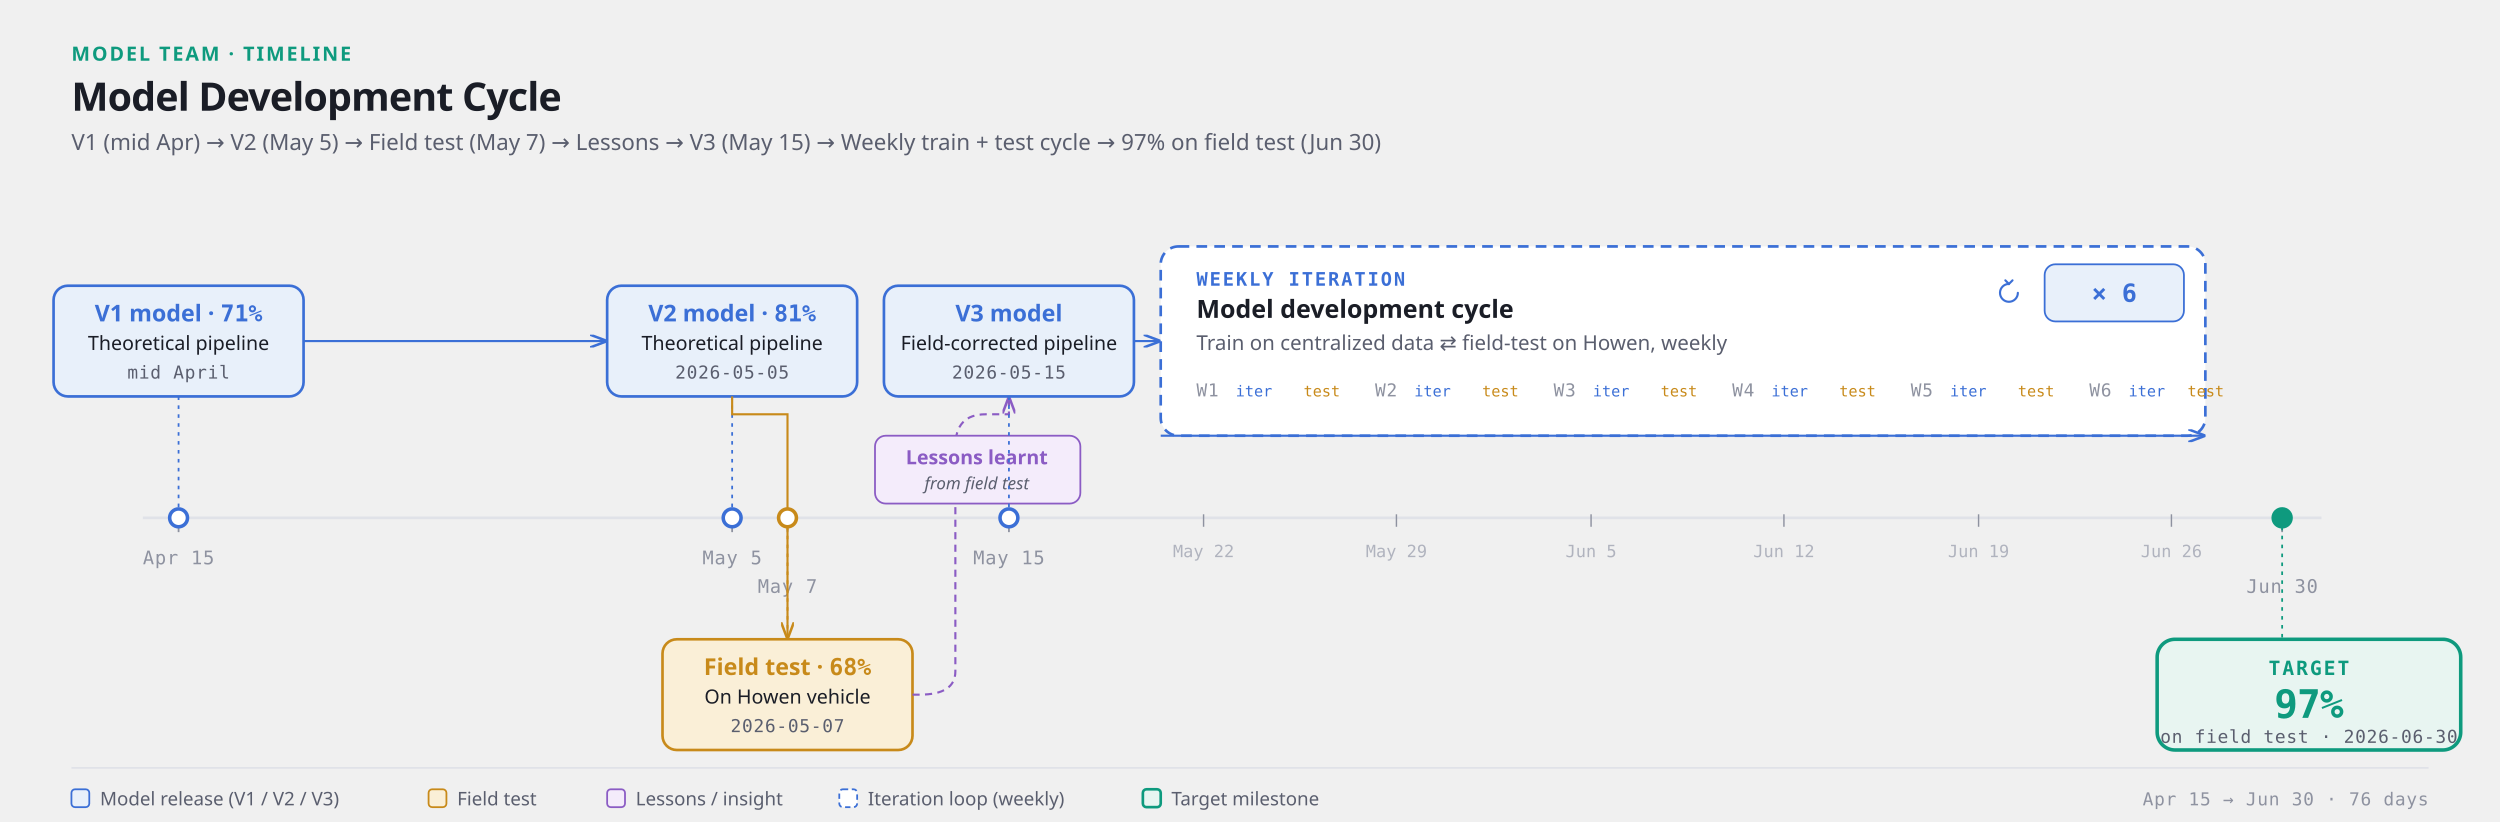
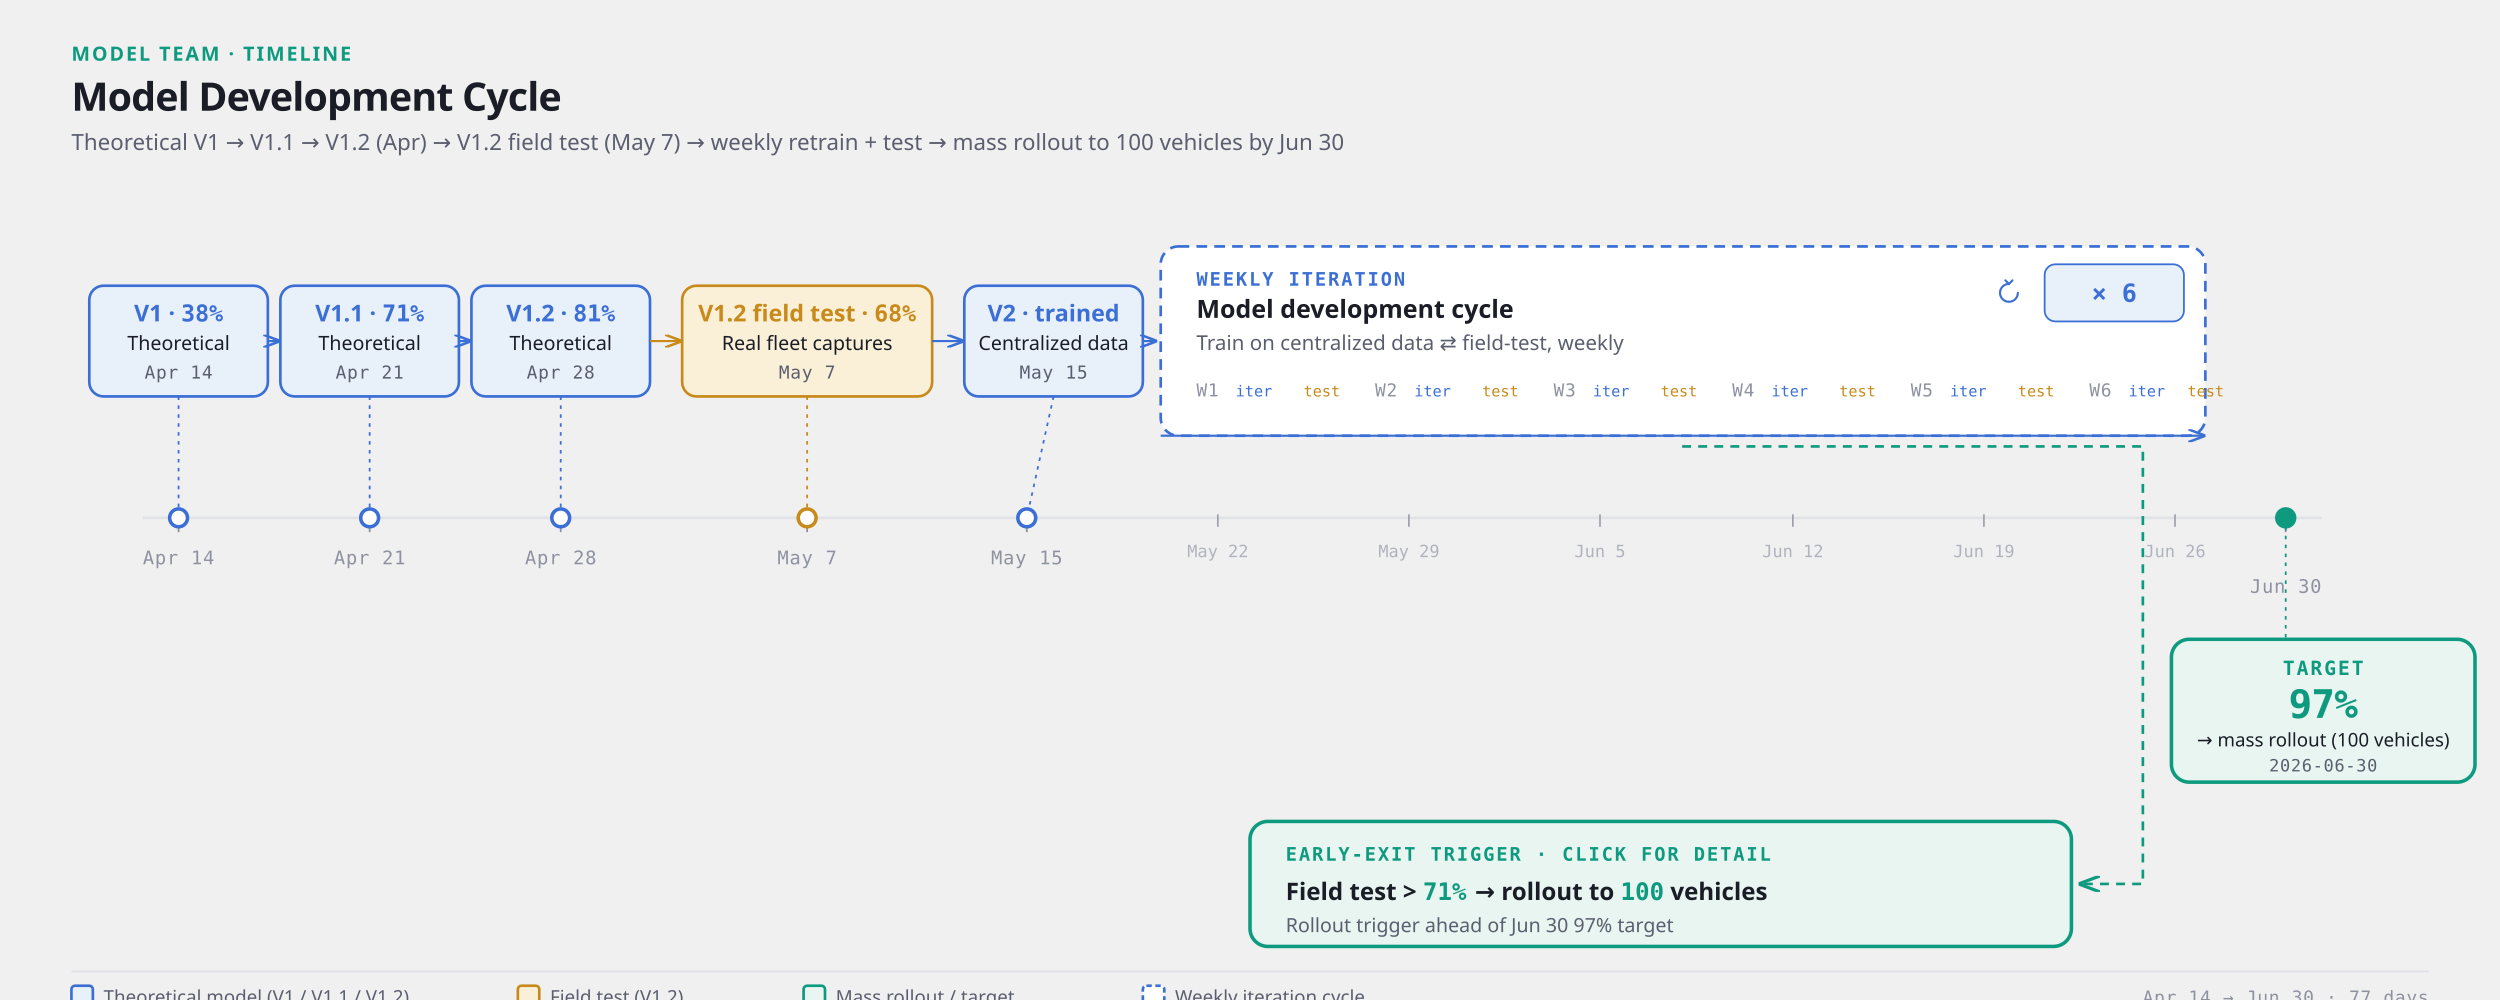
- <svg xmlns="http://www.w3.org/2000/svg" viewBox="0 0 1400 460" width="1400" font-family="'DM Sans', system-ui, sans-serif">
+ <svg xmlns="http://www.w3.org/2000/svg" xmlns:xlink="http://www.w3.org/1999/xlink" viewBox="0 0 1400 560" width="1400" font-family="'DM Sans', system-ui, sans-serif">
  <defs>
    <marker id="mdc-arrow-b" markerWidth="8" markerHeight="6" refX="8" refY="3" orient="auto">
      <path d="M0,0 L8,3 L0,6" fill="none" stroke="#3B6FD6" stroke-width="1.2" />
    </marker>
    <marker id="mdc-arrow-a" markerWidth="8" markerHeight="6" refX="8" refY="3" orient="auto">
      <path d="M0,0 L8,3 L0,6" fill="none" stroke="#C88A1A" stroke-width="1.2" />
    </marker>
-     <marker id="mdc-arrow-p" markerWidth="8" markerHeight="6" refX="8" refY="3" orient="auto">
-       <path d="M0,0 L8,3 L0,6" fill="none" stroke="#8B5CC4" stroke-width="1.2" />
-     </marker>
    <marker id="mdc-arrow-g" markerWidth="8" markerHeight="6" refX="8" refY="3" orient="auto">
      <path d="M0,0 L8,3 L0,6" fill="none" stroke="#0E9A7E" stroke-width="1.2" />
    </marker>
+     <style>
+       .mass-rollout-link { cursor: pointer; }
+       .mass-rollout-link .mass-rollout-bg {
+         transition: fill 0.15s ease;
+       }
+       .mass-rollout-link:hover .mass-rollout-bg {
+         fill: #D2EBE2;
+       }
+       .mass-rollout-link:hover .mass-rollout-rect {
+         stroke-width: 2.5;
+       }
+       .mass-rollout-link:focus { outline: none; }
+       .mass-rollout-link:focus .mass-rollout-rect {
+         stroke-width: 2.5;
+         stroke: #0E9A7E;
+       }
+     </style>
  </defs>
  <text x="40" y="34" fill="#0E9A7E" font-size="11" font-weight="600" letter-spacing="0.10em" text-transform="uppercase">MODEL TEAM · TIMELINE</text>
  <text x="40" y="62" fill="#1A1D26" font-size="22" font-weight="700" letter-spacing="-0.02em">Model Development Cycle</text>
-   <text x="40" y="84" fill="#5A5E6E" font-size="12.5">V1 (mid Apr) → V2 (May 5) → Field test (May 7) → Lessons → V3 (May 15) → Weekly train + test cycle → 97% on field test (Jun 30)</text>
+   <text x="40" y="84" fill="#5A5E6E" font-size="12.5">Theoretical V1 → V1.1 → V1.2 (Apr) → V1.2 field test (May 7) → weekly retrain + test → mass rollout to 100 vehicles by Jun 30</text>
  <line x1="80" y1="290" x2="1300" y2="290" stroke="#E0E2E8" stroke-width="1.5" />
  <line x1="100" y1="286" x2="100" y2="298" stroke="#8E92A0" stroke-width="1" />
-   <text x="100" y="316" fill="#8E92A0" font-size="10.5" font-family="JetBrains Mono, monospace" text-anchor="middle" letter-spacing="0.04em">Apr 15</text>
-   <line x1="410" y1="286" x2="410" y2="298" stroke="#8E92A0" stroke-width="1" />
-   <text x="410" y="316" fill="#8E92A0" font-size="10.5" font-family="JetBrains Mono, monospace" text-anchor="middle" letter-spacing="0.04em">May 5</text>
-   <line x1="441" y1="286" x2="441" y2="298" stroke="#8E92A0" stroke-width="1" />
-   <text x="441" y="332" fill="#8E92A0" font-size="10.5" font-family="JetBrains Mono, monospace" text-anchor="middle" letter-spacing="0.04em">May 7</text>
-   <line x1="565" y1="286" x2="565" y2="298" stroke="#8E92A0" stroke-width="1" />
-   <text x="565" y="316" fill="#8E92A0" font-size="10.5" font-family="JetBrains Mono, monospace" text-anchor="middle" letter-spacing="0.04em">May 15</text>
-   <line x1="674" y1="288" x2="674" y2="295" stroke="#8E92A0" stroke-width="0.8" />
-   <text x="674" y="312" fill="#B0B3BE" font-size="9.5" font-family="JetBrains Mono, monospace" text-anchor="middle">May 22</text>
-   <line x1="782" y1="288" x2="782" y2="295" stroke="#8E92A0" stroke-width="0.8" />
-   <text x="782" y="312" fill="#B0B3BE" font-size="9.5" font-family="JetBrains Mono, monospace" text-anchor="middle">May 29</text>
-   <line x1="891" y1="288" x2="891" y2="295" stroke="#8E92A0" stroke-width="0.8" />
-   <text x="891" y="312" fill="#B0B3BE" font-size="9.5" font-family="JetBrains Mono, monospace" text-anchor="middle">Jun 5</text>
-   <line x1="999" y1="288" x2="999" y2="295" stroke="#8E92A0" stroke-width="0.8" />
-   <text x="999" y="312" fill="#B0B3BE" font-size="9.5" font-family="JetBrains Mono, monospace" text-anchor="middle">Jun 12</text>
-   <line x1="1108" y1="288" x2="1108" y2="295" stroke="#8E92A0" stroke-width="0.8" />
-   <text x="1108" y="312" fill="#B0B3BE" font-size="9.5" font-family="JetBrains Mono, monospace" text-anchor="middle">Jun 19</text>
-   <line x1="1216" y1="288" x2="1216" y2="295" stroke="#8E92A0" stroke-width="0.8" />
-   <text x="1216" y="312" fill="#B0B3BE" font-size="9.5" font-family="JetBrains Mono, monospace" text-anchor="middle">Jun 26</text>
-   <line x1="1278" y1="286" x2="1278" y2="298" stroke="#8E92A0" stroke-width="1" />
-   <text x="1278" y="332" fill="#8E92A0" font-size="10.5" font-family="JetBrains Mono, monospace" text-anchor="middle" letter-spacing="0.04em">Jun 30</text>
+   <text x="100" y="316" fill="#8E92A0" font-size="10.5" font-family="JetBrains Mono, monospace" text-anchor="middle" letter-spacing="0.04em">Apr 14</text>
+   <line x1="207" y1="286" x2="207" y2="298" stroke="#8E92A0" stroke-width="1" />
+   <text x="207" y="316" fill="#8E92A0" font-size="10.5" font-family="JetBrains Mono, monospace" text-anchor="middle" letter-spacing="0.04em">Apr 21</text>
+   <line x1="314" y1="286" x2="314" y2="298" stroke="#8E92A0" stroke-width="1" />
+   <text x="314" y="316" fill="#8E92A0" font-size="10.5" font-family="JetBrains Mono, monospace" text-anchor="middle" letter-spacing="0.04em">Apr 28</text>
+   <line x1="452" y1="286" x2="452" y2="298" stroke="#8E92A0" stroke-width="1" />
+   <text x="452" y="316" fill="#8E92A0" font-size="10.5" font-family="JetBrains Mono, monospace" text-anchor="middle" letter-spacing="0.04em">May 7</text>
+   <line x1="575" y1="286" x2="575" y2="298" stroke="#8E92A0" stroke-width="1" />
+   <text x="575" y="316" fill="#8E92A0" font-size="10.5" font-family="JetBrains Mono, monospace" text-anchor="middle" letter-spacing="0.04em">May 15</text>
+   <line x1="682" y1="288" x2="682" y2="295" stroke="#8E92A0" stroke-width="0.8" />
+   <text x="682" y="312" fill="#B0B3BE" font-size="9.5" font-family="JetBrains Mono, monospace" text-anchor="middle">May 22</text>
+   <line x1="789" y1="288" x2="789" y2="295" stroke="#8E92A0" stroke-width="0.8" />
+   <text x="789" y="312" fill="#B0B3BE" font-size="9.5" font-family="JetBrains Mono, monospace" text-anchor="middle">May 29</text>
+   <line x1="896" y1="288" x2="896" y2="295" stroke="#8E92A0" stroke-width="0.8" />
+   <text x="896" y="312" fill="#B0B3BE" font-size="9.5" font-family="JetBrains Mono, monospace" text-anchor="middle">Jun 5</text>
+   <line x1="1004" y1="288" x2="1004" y2="295" stroke="#8E92A0" stroke-width="0.8" />
+   <text x="1004" y="312" fill="#B0B3BE" font-size="9.5" font-family="JetBrains Mono, monospace" text-anchor="middle">Jun 12</text>
+   <line x1="1111" y1="288" x2="1111" y2="295" stroke="#8E92A0" stroke-width="0.8" />
+   <text x="1111" y="312" fill="#B0B3BE" font-size="9.5" font-family="JetBrains Mono, monospace" text-anchor="middle">Jun 19</text>
+   <line x1="1218" y1="288" x2="1218" y2="295" stroke="#8E92A0" stroke-width="0.8" />
+   <text x="1218" y="312" fill="#B0B3BE" font-size="9.5" font-family="JetBrains Mono, monospace" text-anchor="middle">Jun 26</text>
+   <line x1="1280" y1="286" x2="1280" y2="298" stroke="#8E92A0" stroke-width="1" />
+   <text x="1280" y="332" fill="#8E92A0" font-size="10.5" font-family="JetBrains Mono, monospace" text-anchor="middle" letter-spacing="0.04em">Jun 30</text>
  <line x1="100" y1="222" x2="100" y2="290" stroke="#3B6FD6" stroke-width="1" stroke-dasharray="2,3" />
  <circle cx="100" cy="290" r="5" fill="#FFF" stroke="#3B6FD6" stroke-width="2" />
-   <rect x="30" y="160" width="140" height="62" rx="8" fill="#E8F0FA" stroke="#3B6FD6" stroke-width="1.5" />
-   <text x="100" y="180" fill="#3B6FD6" font-size="13" font-weight="600" text-anchor="middle">V1 model · <tspan font-family="JetBrains Mono, monospace">71%</tspan>
+   <rect x="50" y="160" width="100" height="62" rx="8" fill="#E8F0FA" stroke="#3B6FD6" stroke-width="1.5" />
+   <text x="100" y="180" fill="#3B6FD6" font-size="13" font-weight="600" text-anchor="middle">V1 · <tspan font-family="JetBrains Mono, monospace">38%</tspan>
  </text>
-   <text x="100" y="196" fill="#1A1D26" font-size="11" text-anchor="middle">Theoretical pipeline</text>
-   <text x="100" y="212" fill="#5A5E6E" font-size="10" text-anchor="middle" font-family="JetBrains Mono, monospace" letter-spacing="0.04em">mid April</text>
-   <line x1="170" y1="191" x2="340" y2="191" stroke="#3B6FD6" stroke-width="1.2" marker-end="url(#mdc-arrow-b)" />
-   <line x1="410" y1="222" x2="410" y2="290" stroke="#3B6FD6" stroke-width="1" stroke-dasharray="2,3" />
-   <circle cx="410" cy="290" r="5" fill="#FFF" stroke="#3B6FD6" stroke-width="2" />
-   <rect x="340" y="160" width="140" height="62" rx="8" fill="#E8F0FA" stroke="#3B6FD6" stroke-width="1.5" />
-   <text x="410" y="180" fill="#3B6FD6" font-size="13" font-weight="600" text-anchor="middle">V2 model · <tspan font-family="JetBrains Mono, monospace">81%</tspan>
+   <text x="100" y="196" fill="#1A1D26" font-size="11" text-anchor="middle">Theoretical</text>
+   <text x="100" y="212" fill="#5A5E6E" font-size="10" text-anchor="middle" font-family="JetBrains Mono, monospace" letter-spacing="0.04em">Apr 14</text>
+   <line x1="150" y1="191" x2="157" y2="191" stroke="#3B6FD6" stroke-width="1.2" marker-end="url(#mdc-arrow-b)" />
+   <line x1="207" y1="222" x2="207" y2="290" stroke="#3B6FD6" stroke-width="1" stroke-dasharray="2,3" />
+   <circle cx="207" cy="290" r="5" fill="#FFF" stroke="#3B6FD6" stroke-width="2" />
+   <rect x="157" y="160" width="100" height="62" rx="8" fill="#E8F0FA" stroke="#3B6FD6" stroke-width="1.5" />
+   <text x="207" y="180" fill="#3B6FD6" font-size="13" font-weight="600" text-anchor="middle">V1.1 · <tspan font-family="JetBrains Mono, monospace">71%</tspan>
  </text>
-   <text x="410" y="196" fill="#1A1D26" font-size="11" text-anchor="middle">Theoretical pipeline</text>
-   <text x="410" y="212" fill="#5A5E6E" font-size="10" text-anchor="middle" font-family="JetBrains Mono, monospace" letter-spacing="0.04em">2026-05-05</text>
-   <path d="M410,222 L410,232 L441,232 L441,358" fill="none" stroke="#C88A1A" stroke-width="1.2" marker-end="url(#mdc-arrow-a)" />
-   <line x1="441" y1="290" x2="441" y2="358" stroke="#C88A1A" stroke-width="1" stroke-dasharray="2,3" />
-   <circle cx="441" cy="290" r="5" fill="#FFF" stroke="#C88A1A" stroke-width="2" />
-   <rect x="371" y="358" width="140" height="62" rx="8" fill="#FAEFD7" stroke="#C88A1A" stroke-width="1.5" />
-   <text x="441" y="378" fill="#C88A1A" font-size="13" font-weight="600" text-anchor="middle">Field test · <tspan font-family="JetBrains Mono, monospace">68%</tspan>
+   <text x="207" y="196" fill="#1A1D26" font-size="11" text-anchor="middle">Theoretical</text>
+   <text x="207" y="212" fill="#5A5E6E" font-size="10" text-anchor="middle" font-family="JetBrains Mono, monospace" letter-spacing="0.04em">Apr 21</text>
+   <line x1="257" y1="191" x2="264" y2="191" stroke="#3B6FD6" stroke-width="1.2" marker-end="url(#mdc-arrow-b)" />
+   <line x1="314" y1="222" x2="314" y2="290" stroke="#3B6FD6" stroke-width="1" stroke-dasharray="2,3" />
+   <circle cx="314" cy="290" r="5" fill="#FFF" stroke="#3B6FD6" stroke-width="2" />
+   <rect x="264" y="160" width="100" height="62" rx="8" fill="#E8F0FA" stroke="#3B6FD6" stroke-width="1.5" />
+   <text x="314" y="180" fill="#3B6FD6" font-size="13" font-weight="600" text-anchor="middle">V1.2 · <tspan font-family="JetBrains Mono, monospace">81%</tspan>
  </text>
-   <text x="441" y="394" fill="#1A1D26" font-size="11" text-anchor="middle">On Howen vehicle</text>
-   <text x="441" y="410" fill="#5A5E6E" font-size="10" text-anchor="middle" font-family="JetBrains Mono, monospace" letter-spacing="0.04em">2026-05-07</text>
-   <path d="M511,389 L515,389 Q535,389 535,376 L535,250 Q535,232 552,232 L565,232 L565,222" fill="none" stroke="#8B5CC4" stroke-width="1.2" stroke-dasharray="4,3" marker-end="url(#mdc-arrow-p)" />
-   <rect x="490" y="244" width="115" height="38" rx="6" fill="#F4ECFB" stroke="#8B5CC4" stroke-width="1" />
-   <text x="547" y="260" fill="#8B5CC4" font-size="11" font-weight="600" text-anchor="middle">Lessons learnt</text>
-   <text x="547" y="274" fill="#5A5E6E" font-size="9.5" text-anchor="middle" font-style="italic">from field test</text>
-   <line x1="565" y1="222" x2="565" y2="290" stroke="#3B6FD6" stroke-width="1" stroke-dasharray="2,3" />
-   <circle cx="565" cy="290" r="5" fill="#FFF" stroke="#3B6FD6" stroke-width="2" />
-   <rect x="495" y="160" width="140" height="62" rx="8" fill="#E8F0FA" stroke="#3B6FD6" stroke-width="1.5" />
-   <text x="565" y="180" fill="#3B6FD6" font-size="13" font-weight="600" text-anchor="middle">V3 model</text>
-   <text x="565" y="196" fill="#1A1D26" font-size="11" text-anchor="middle">Field-corrected pipeline</text>
-   <text x="565" y="212" fill="#5A5E6E" font-size="10" text-anchor="middle" font-family="JetBrains Mono, monospace" letter-spacing="0.04em">2026-05-15</text>
-   <line x1="635" y1="191" x2="650" y2="191" stroke="#3B6FD6" stroke-width="1.2" marker-end="url(#mdc-arrow-b)" />
+   <text x="314" y="196" fill="#1A1D26" font-size="11" text-anchor="middle">Theoretical</text>
+   <text x="314" y="212" fill="#5A5E6E" font-size="10" text-anchor="middle" font-family="JetBrains Mono, monospace" letter-spacing="0.04em">Apr 28</text>
+   <line x1="364" y1="191" x2="382" y2="191" stroke="#C88A1A" stroke-width="1.2" marker-end="url(#mdc-arrow-a)" />
+   <line x1="452" y1="222" x2="452" y2="290" stroke="#C88A1A" stroke-width="1" stroke-dasharray="2,3" />
+   <circle cx="452" cy="290" r="5" fill="#FFF" stroke="#C88A1A" stroke-width="2" />
+   <rect x="382" y="160" width="140" height="62" rx="8" fill="#FAEFD7" stroke="#C88A1A" stroke-width="1.5" />
+   <text x="452" y="180" fill="#C88A1A" font-size="13" font-weight="600" text-anchor="middle">V1.2 field test · <tspan font-family="JetBrains Mono, monospace">68%</tspan>
+   </text>
+   <text x="452" y="196" fill="#1A1D26" font-size="11" text-anchor="middle">Real fleet captures</text>
+   <text x="452" y="212" fill="#5A5E6E" font-size="10" text-anchor="middle" font-family="JetBrains Mono, monospace" letter-spacing="0.04em">May 7</text>
+   <line x1="522" y1="191" x2="540" y2="191" stroke="#3B6FD6" stroke-width="1.2" marker-end="url(#mdc-arrow-b)" />
+   <line x1="590" y1="222" x2="575" y2="290" stroke="#3B6FD6" stroke-width="1" stroke-dasharray="2,3" />
+   <circle cx="575" cy="290" r="5" fill="#FFF" stroke="#3B6FD6" stroke-width="2" />
+   <rect x="540" y="160" width="100" height="62" rx="8" fill="#E8F0FA" stroke="#3B6FD6" stroke-width="1.5" />
+   <text x="590" y="180" fill="#3B6FD6" font-size="13" font-weight="600" text-anchor="middle">V2 · trained</text>
+   <text x="590" y="196" fill="#1A1D26" font-size="11" text-anchor="middle">Centralized data</text>
+   <text x="590" y="212" fill="#5A5E6E" font-size="10" text-anchor="middle" font-family="JetBrains Mono, monospace" letter-spacing="0.04em">May 15</text>
+   <line x1="640" y1="191" x2="648" y2="191" stroke="#3B6FD6" stroke-width="1.2" marker-end="url(#mdc-arrow-b)" />
  <rect x="650" y="138" width="585" height="106" rx="10" fill="#FFFFFF" stroke="#3B6FD6" stroke-width="1.5" stroke-dasharray="6,4" />
  <text x="670" y="160" fill="#3B6FD6" font-size="10.5" font-weight="700" font-family="JetBrains Mono, monospace" letter-spacing="0.10em">WEEKLY ITERATION</text>
  <text x="670" y="178" fill="#1A1D26" font-size="14" font-weight="600">Model development cycle</text>
-   <text x="670" y="196" fill="#5A5E6E" font-size="11.5">Train on centralized data ⇄ field-test on Howen, weekly</text>
+   <text x="670" y="196" fill="#5A5E6E" font-size="11.5">Train on centralized data ⇄ field-test, weekly</text>
  <rect x="1145" y="148" width="78" height="32" rx="6" fill="#E8F0FA" stroke="#3B6FD6" stroke-width="1" />
  <text x="1184" y="169" fill="#3B6FD6" font-size="14" font-weight="700" text-anchor="middle" font-family="JetBrains Mono, monospace">× 6</text>
  <g transform="translate(670, 210)">
    <text x="0" y="12" fill="#8E92A0" font-size="10" font-family="JetBrains Mono, monospace" letter-spacing="0.04em">W1</text>
    <text x="100" y="12" fill="#8E92A0" font-size="10" font-family="JetBrains Mono, monospace" letter-spacing="0.04em">W2</text>
    <text x="200" y="12" fill="#8E92A0" font-size="10" font-family="JetBrains Mono, monospace" letter-spacing="0.04em">W3</text>
    <text x="300" y="12" fill="#8E92A0" font-size="10" font-family="JetBrains Mono, monospace" letter-spacing="0.04em">W4</text>
    <text x="400" y="12" fill="#8E92A0" font-size="10" font-family="JetBrains Mono, monospace" letter-spacing="0.04em">W5</text>
    <text x="500" y="12" fill="#8E92A0" font-size="10" font-family="JetBrains Mono, monospace" letter-spacing="0.04em">W6</text>
    <g font-size="8.5" font-family="JetBrains Mono, monospace" fill="#3B6FD6">
      <text x="22" y="12">iter</text>
      <text x="60" y="12" fill="#C88A1A">test</text>
      <text x="122" y="12">iter</text>
      <text x="160" y="12" fill="#C88A1A">test</text>
      <text x="222" y="12">iter</text>
      <text x="260" y="12" fill="#C88A1A">test</text>
      <text x="322" y="12">iter</text>
      <text x="360" y="12" fill="#C88A1A">test</text>
      <text x="422" y="12">iter</text>
      <text x="460" y="12" fill="#C88A1A">test</text>
      <text x="522" y="12">iter</text>
      <text x="555" y="12" fill="#C88A1A">test</text>
    </g>
  </g>
  <g transform="translate(1130, 164)" stroke="#3B6FD6" stroke-width="1.2" fill="none" stroke-linecap="round">
    <path d="M0,0 a5,5 0 1 1 -5,-5" />
    <path d="M-7,-7 L-5,-5 L-3,-7" />
  </g>
  <line x1="650" y1="244" x2="1235" y2="244" stroke="#3B6FD6" stroke-width="1.2" marker-end="url(#mdc-arrow-b)" />
-   <circle cx="1278" cy="290" r="6" fill="#0E9A7E" />
-   <line x1="1278" y1="290" x2="1278" y2="358" stroke="#0E9A7E" stroke-width="1" stroke-dasharray="2,3" />
-   <rect x="1208" y="358" width="170" height="62" rx="10" fill="#E8F5F1" stroke="#0E9A7E" stroke-width="2" />
-   <text x="1293" y="378" fill="#0E9A7E" font-size="11" font-weight="700" text-anchor="middle" font-family="JetBrains Mono, monospace" letter-spacing="0.10em">TARGET</text>
-   <text x="1293" y="402" fill="#0E9A7E" font-size="22" font-weight="700" text-anchor="middle" font-family="JetBrains Mono, monospace" letter-spacing="-0.02em">97%</text>
-   <text x="1293" y="416" fill="#5A5E6E" font-size="10" text-anchor="middle" font-family="JetBrains Mono, monospace" letter-spacing="0.04em">on field test · 2026-06-30</text>
-   <line x1="40" y1="430" x2="1360" y2="430" stroke="#E0E2E8" stroke-width="1" />
-   <rect x="40" y="442" width="10" height="10" rx="2" fill="#E8F0FA" stroke="#3B6FD6" />
-   <text x="56" y="451" fill="#5A5E6E" font-size="10.5">Model release (V1 / V2 / V3)</text>
-   <rect x="240" y="442" width="10" height="10" rx="2" fill="#FAEFD7" stroke="#C88A1A" />
-   <text x="256" y="451" fill="#5A5E6E" font-size="10.5">Field test</text>
-   <rect x="340" y="442" width="10" height="10" rx="2" fill="#F4ECFB" stroke="#8B5CC4" />
-   <text x="356" y="451" fill="#5A5E6E" font-size="10.5">Lessons / insight</text>
-   <rect x="470" y="442" width="10" height="10" rx="2" fill="#FFFFFF" stroke="#3B6FD6" stroke-dasharray="3,2" />
-   <text x="486" y="451" fill="#5A5E6E" font-size="10.5">Iteration loop (weekly)</text>
-   <rect x="640" y="442" width="10" height="10" rx="2" fill="#E8F5F1" stroke="#0E9A7E" stroke-width="1.5" />
-   <text x="656" y="451" fill="#5A5E6E" font-size="10.5">Target milestone</text>
-   <text x="1360" y="451" fill="#8E92A0" font-size="10" text-anchor="end" font-family="JetBrains Mono, monospace" letter-spacing="0.04em">Apr 15 → Jun 30 · 76 days</text>
+   <path d="M942,250 L1200,250 L1200,495 L1164,495" fill="none" stroke="#0E9A7E" stroke-width="1.5" stroke-dasharray="5,4" marker-end="url(#mdc-arrow-g)" />
+   <circle cx="1280" cy="290" r="6" fill="#0E9A7E" />
+   <line x1="1280" y1="290" x2="1280" y2="358" stroke="#0E9A7E" stroke-width="1" stroke-dasharray="2,3" />
+   <rect x="1216" y="358" width="170" height="80" rx="10" fill="#E8F5F1" stroke="#0E9A7E" stroke-width="2" />
+   <text x="1301" y="378" fill="#0E9A7E" font-size="11" font-weight="700" text-anchor="middle" font-family="JetBrains Mono, monospace" letter-spacing="0.10em">TARGET</text>
+   <text x="1301" y="402" fill="#0E9A7E" font-size="22" font-weight="700" text-anchor="middle" font-family="JetBrains Mono, monospace" letter-spacing="-0.02em">97%</text>
+   <text x="1301" y="418" fill="#1A1D26" font-size="10.5" text-anchor="middle">→ mass rollout (100 vehicles)</text>
+   <text x="1301" y="432" fill="#5A5E6E" font-size="9.5" text-anchor="middle" font-family="JetBrains Mono, monospace" letter-spacing="0.04em">2026-06-30</text>
+   <a id="mass-rollout-cta" xlink:href="../presentations/2026-05-10-edge-deployment/details/mass-rollout-leasing-taxis.html" href="../presentations/2026-05-10-edge-deployment/details/mass-rollout-leasing-taxis.html" target="_top" class="mass-rollout-link" aria-label="Open leasing-taxis AI brain architecture overlay">
+     <rect class="mass-rollout-bg mass-rollout-rect" x="700" y="460" width="460" height="70" rx="10" fill="#E8F5F1" stroke="#0E9A7E" stroke-width="2" />
+     <text x="720" y="482" fill="#0E9A7E" font-size="10.5" font-weight="700" font-family="JetBrains Mono, monospace" letter-spacing="0.10em">EARLY-EXIT TRIGGER · CLICK FOR DETAIL</text>
+     <text x="720" y="504" fill="#1A1D26" font-size="13.5" font-weight="600">Field test &gt; <tspan font-family="JetBrains Mono, monospace" fill="#0E9A7E">71%</tspan> → rollout to <tspan font-family="JetBrains Mono, monospace" fill="#0E9A7E">100</tspan> vehicles</text>
+     <text x="720" y="522" fill="#5A5E6E" font-size="11">Rollout trigger ahead of Jun 30 97% target</text>
+   </a>
+   <line x1="40" y1="544" x2="1360" y2="544" stroke="#E0E2E8" stroke-width="1" />
+   <rect x="40" y="552" width="12" height="12" rx="2" fill="#E8F0FA" stroke="#3B6FD6" stroke-width="1.5" />
+   <text x="58" y="562" fill="#5A5E6E" font-size="10.5">Theoretical model (V1 / V1.1 / V1.2)</text>
+   <rect x="290" y="552" width="12" height="12" rx="2" fill="#FAEFD7" stroke="#C88A1A" stroke-width="1.5" />
+   <text x="308" y="562" fill="#5A5E6E" font-size="10.5">Field test (V1.2)</text>
+   <rect x="450" y="552" width="12" height="12" rx="2" fill="#E8F5F1" stroke="#0E9A7E" stroke-width="1.5" />
+   <text x="468" y="562" fill="#5A5E6E" font-size="10.5">Mass rollout / target</text>
+   <rect x="640" y="552" width="12" height="12" rx="2" fill="#FFFFFF" stroke="#3B6FD6" stroke-dasharray="3,2" stroke-width="1.5" />
+   <text x="658" y="562" fill="#5A5E6E" font-size="10.5">Weekly iteration cycle</text>
+   <text x="1360" y="562" fill="#8E92A0" font-size="10" text-anchor="end" font-family="JetBrains Mono, monospace" letter-spacing="0.04em">Apr 14 → Jun 30 · 77 days</text>
</svg>
